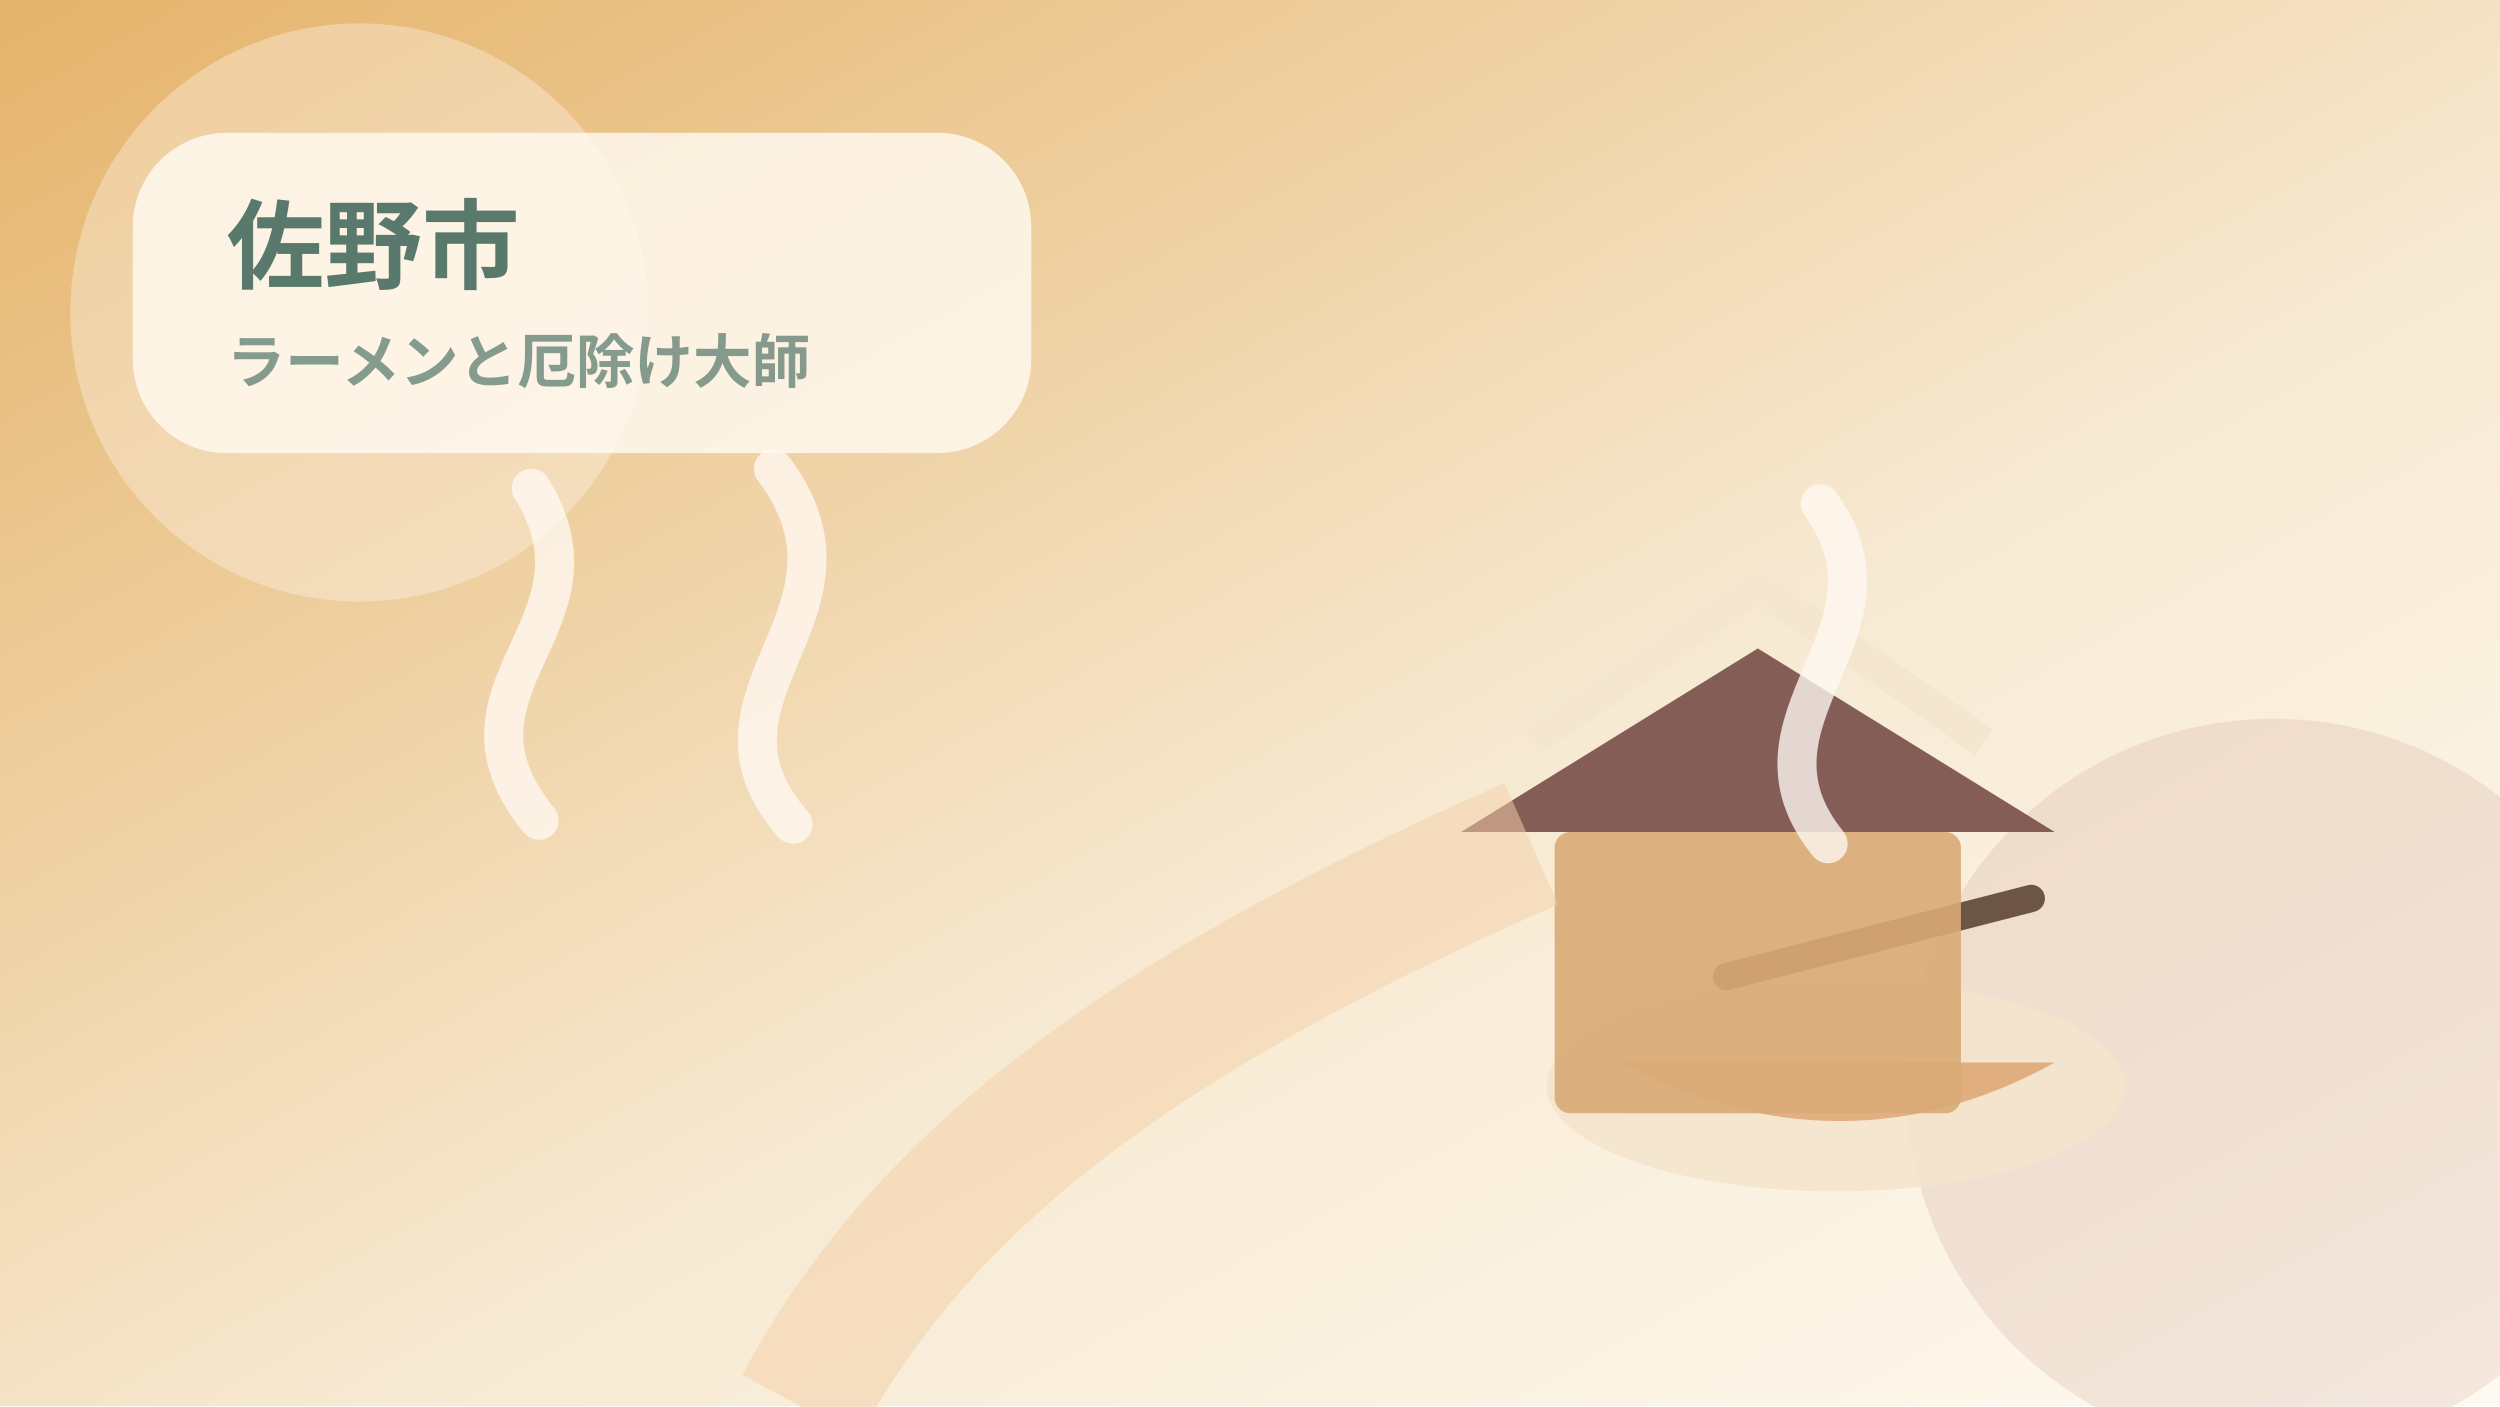
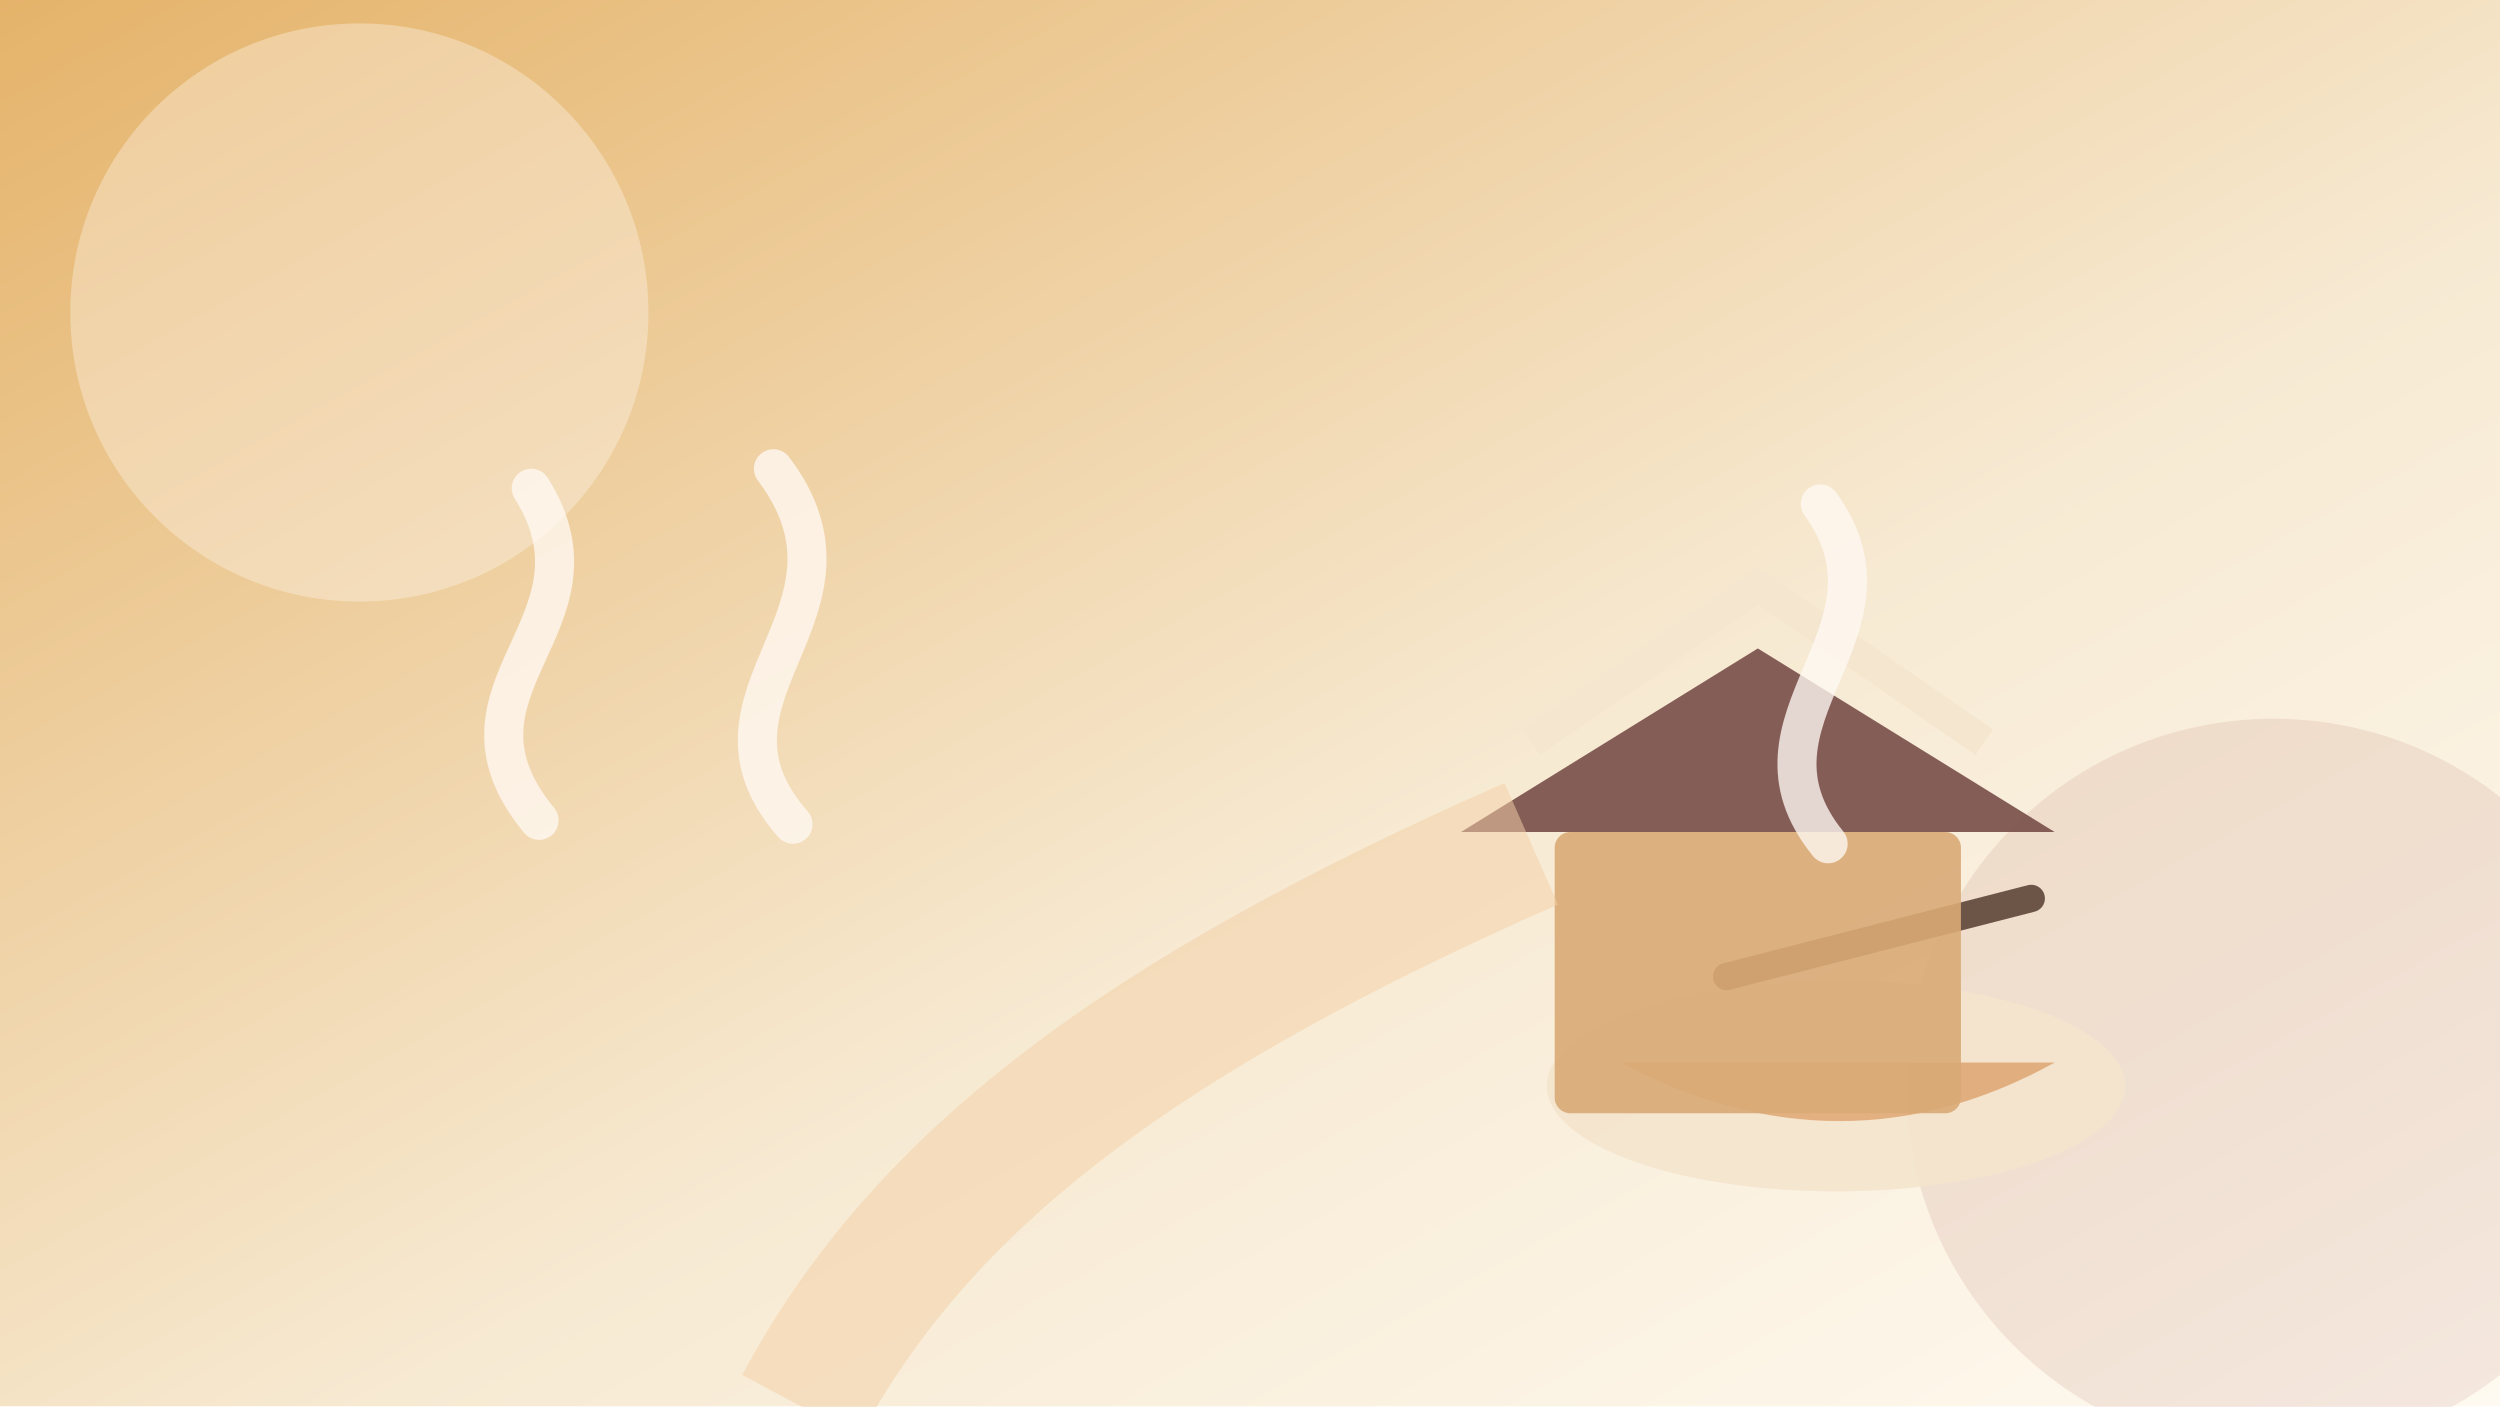
<svg xmlns="http://www.w3.org/2000/svg" viewBox="0 0 640 360" role="img" aria-labelledby="title desc">
  <defs>
    <linearGradient id="sky" x1="0" y1="0" x2="1" y2="1">
      <stop offset="0%" stop-color="#e5b36a" />
      <stop offset="58%" stop-color="#f7ead3" />
      <stop offset="100%" stop-color="#fffaf1" />
    </linearGradient>
    <style>
      :root { --bg:#e5b36a; --light:#f7ead3; --accent:#9d4d42; --dark:#58796c; }
-       text { font-family: "Yu Gothic", "Hiragino Sans", "Noto Sans JP", sans-serif; }
    </style>
  </defs>
  <rect width="640" height="360" rx="0" fill="url(#sky)" />
  <circle cx="92" cy="80" r="74" fill="#fff8ed" opacity=".36" />
  <circle cx="582" cy="278" r="94" fill="#9d4d42" opacity=".11" />
  <g opacity=".9">
    <ellipse cx="470" cy="278" rx="74" ry="27" fill="#f4e4cd" />
    <path d="M415 272 C452 292 490 292 526 272" fill="#d69052" opacity=".7" />
    <path d="M442 250 L520 230" stroke="#5d4639" stroke-width="7" stroke-linecap="round" />
  </g>
  <g opacity=".9">
    <rect x="398" y="213" width="104" height="72" rx="4" fill="#d9aa76" />
    <path d="M374 213 L450 166 L526 213 Z" fill="#794e49" />
    <path d="M392 190 L450 150 L508 190" fill="none" stroke="#f5e6cf" stroke-width="8" />
  </g>
  <path d="M205 360 C236 302 292 260 392 216" fill="none" stroke="#f2d0a7" stroke-width="34" opacity=".52" />
  <g fill="none" stroke="#fff8f2" stroke-width="10" stroke-linecap="round" opacity=".78">
    <path d="M138 210 C110 176 158 160 136 125" />
    <path d="M203 211 C174 178 226 157 198 120" />
    <path d="M468 216 C442 184 490 162 466 129" />
  </g>
-   <rect x="34" y="34" width="230" height="82" rx="24" fill="#fffaf1" opacity=".82" />
-   <text x="58" y="72" font-size="25" font-weight="700" fill="#58796c">佐野市</text>
-   <text x="58" y="98" font-size="15" font-weight="600" fill="#58796c" opacity=".72">ラーメンと厄除け大師</text>
</svg>
